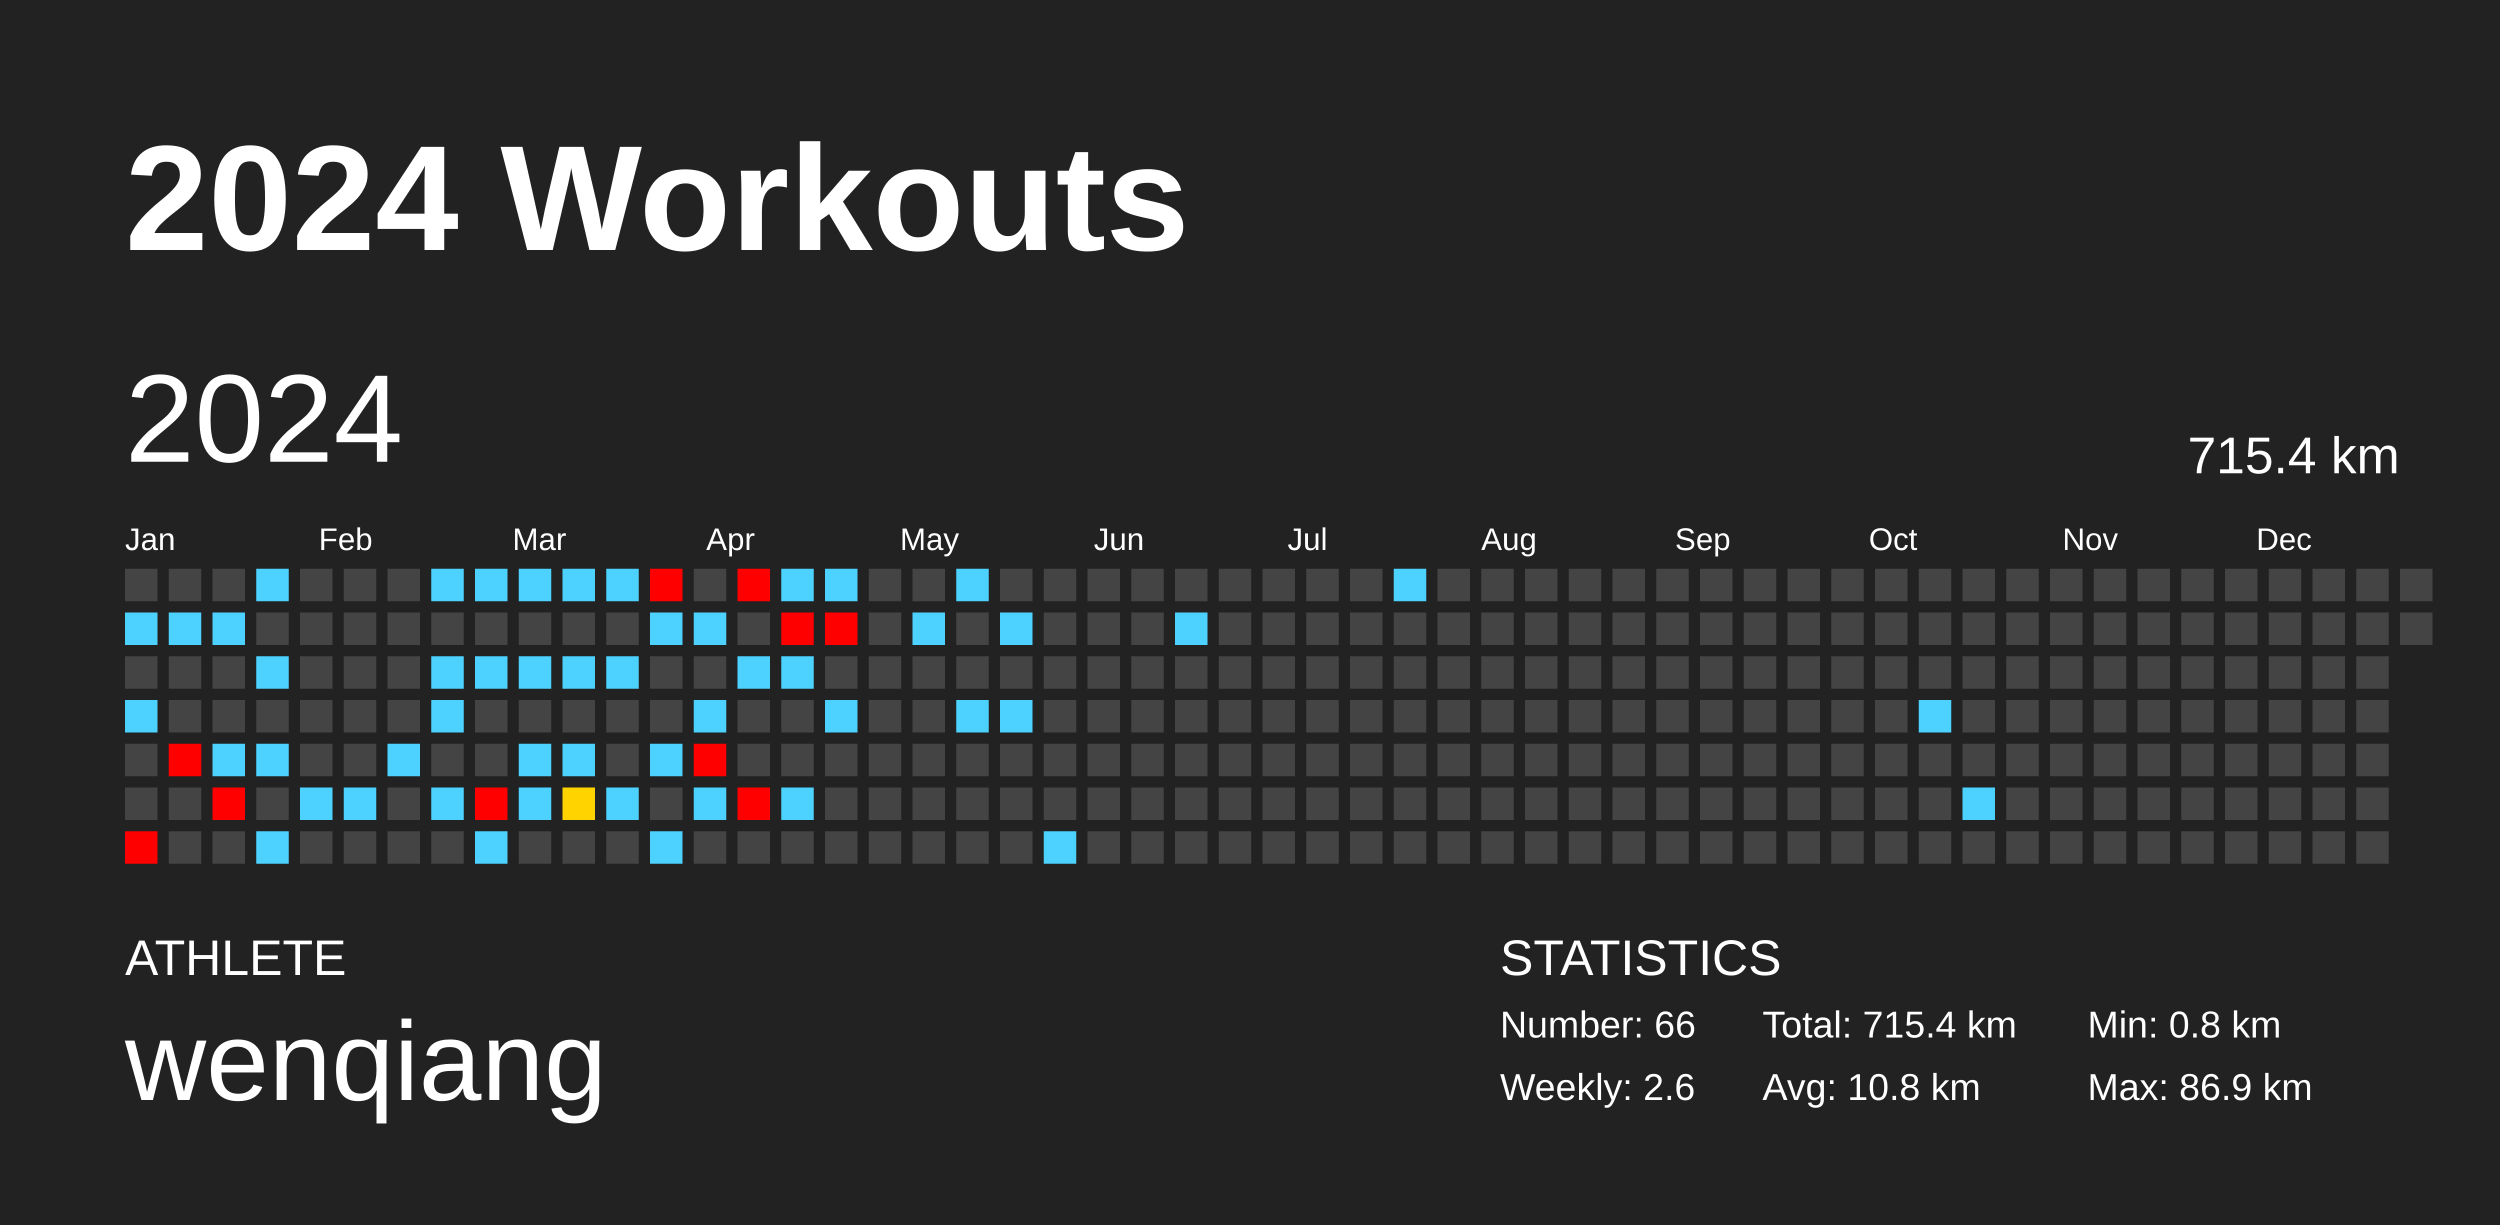
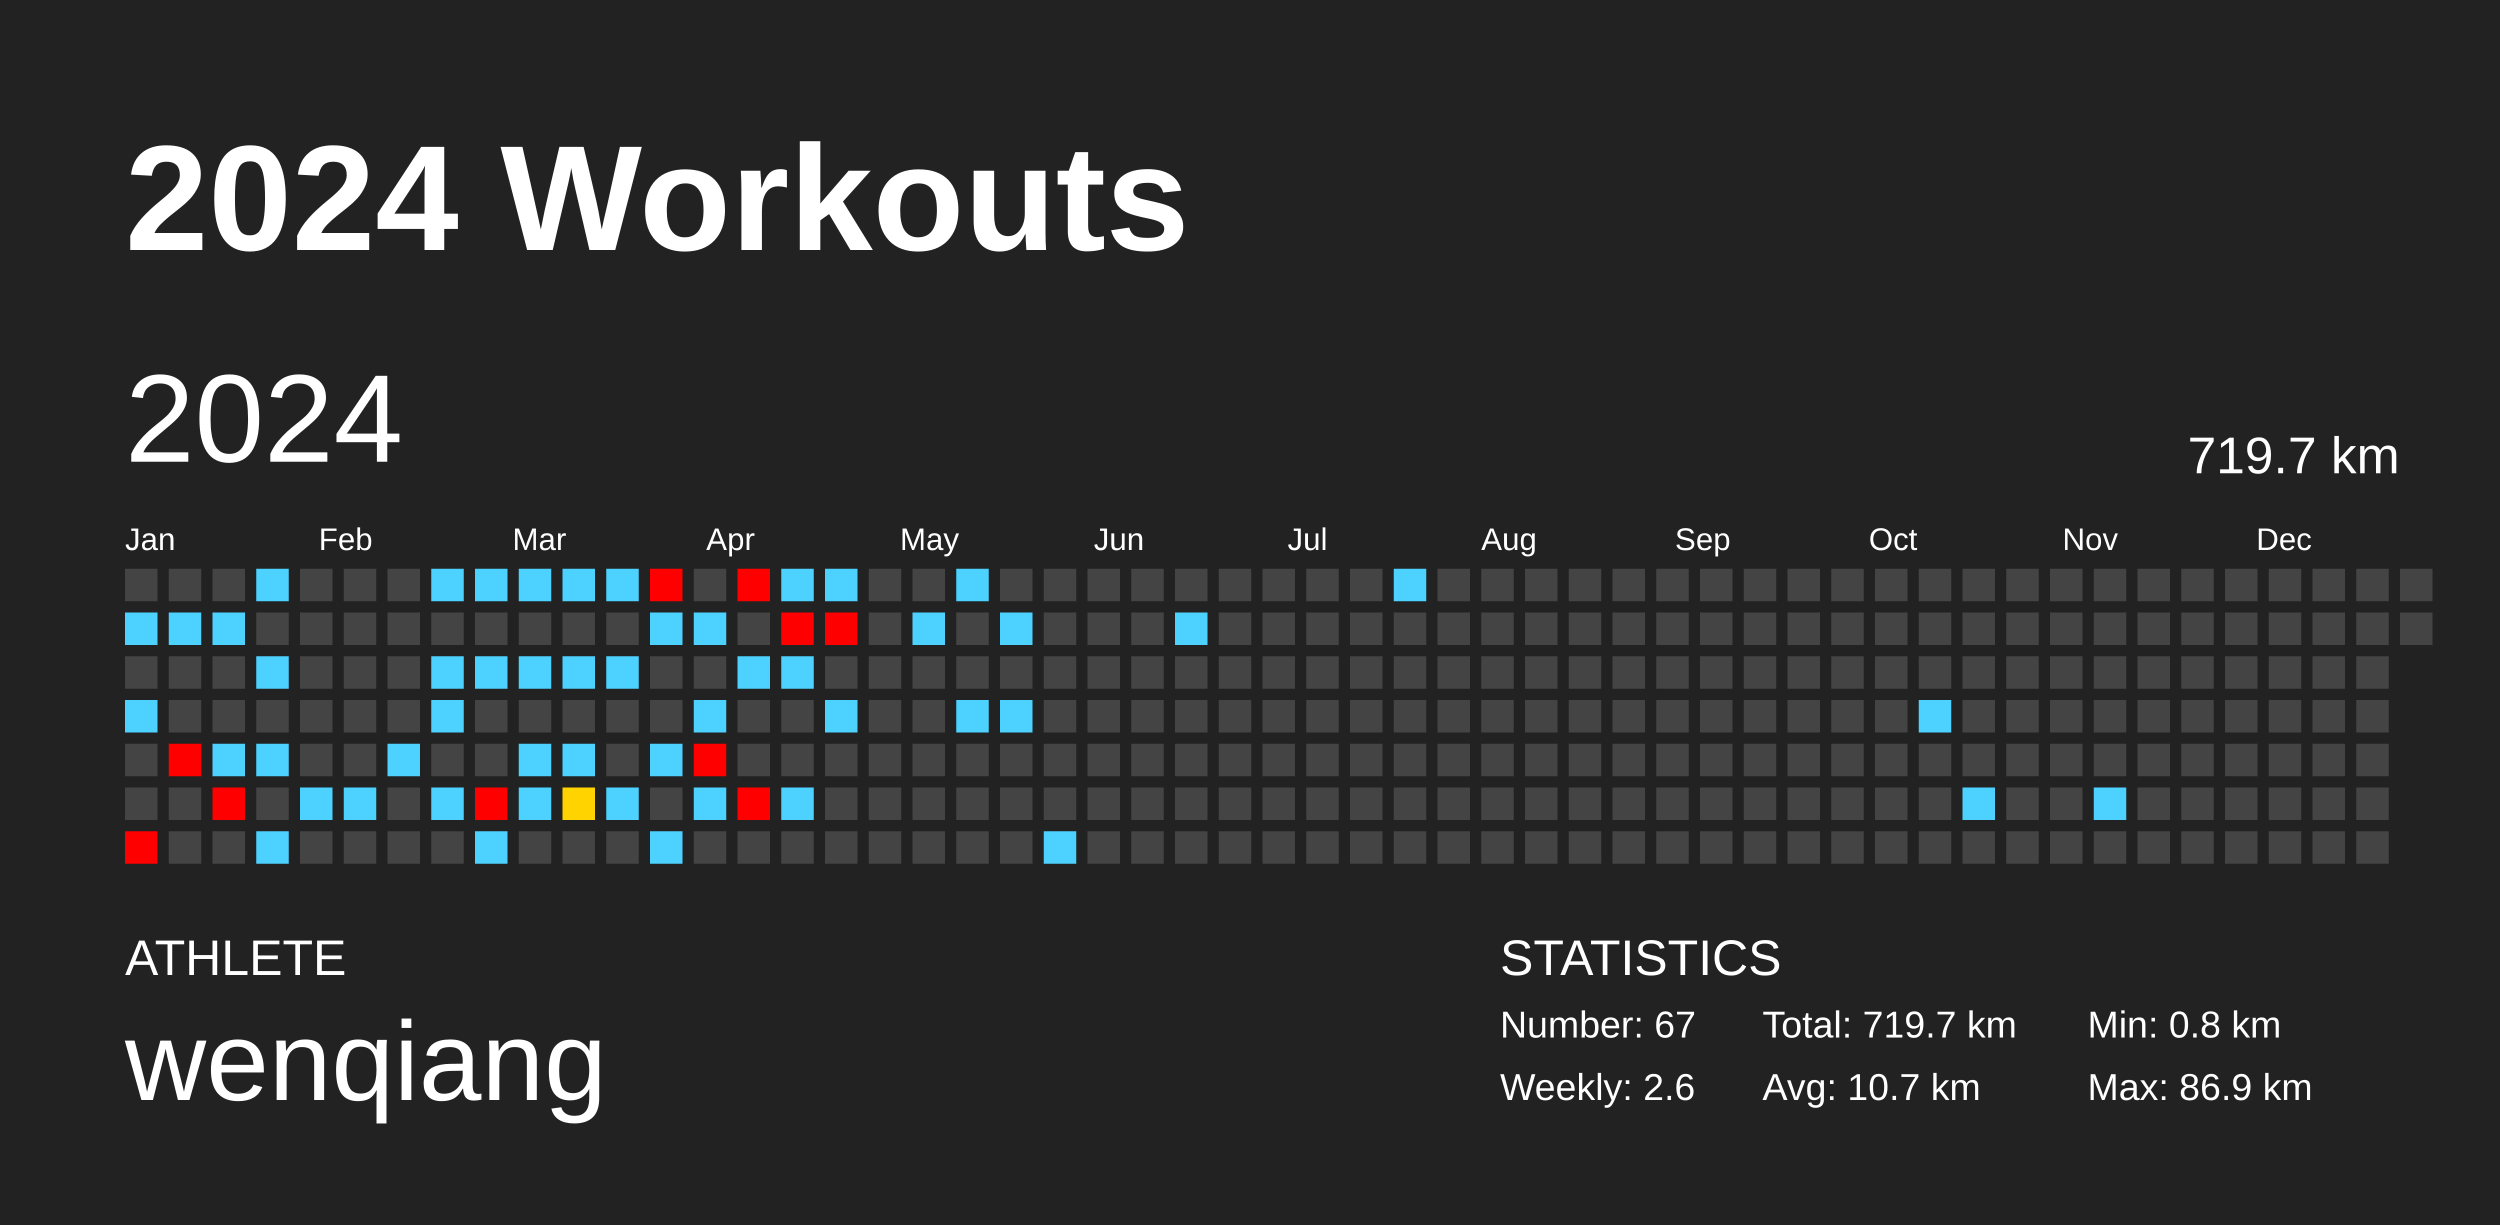
<svg xmlns="http://www.w3.org/2000/svg" baseProfile="full" height="98mm" version="1.1" viewBox="0,0,200,98" width="200mm">
  <defs />
  <rect fill="#222222" height="98" width="200" x="0" y="0" />
  <text fill="#FFFFFF" style="font-size:12px; font-family:Arial; font-weight:bold;" x="10" y="20">2024 Workouts</text>
  <text fill="#FFFFFF" style="font-size:4px; font-family:Arial" x="10" y="78">ATHLETE</text>
  <text fill="#FFFFFF" style="font-size:9px; font-family:Arial" x="10" y="88">wenqiang</text>
  <text fill="#FFFFFF" style="font-size:4px; font-family:Arial" x="120" y="78">STATISTICS</text>
-   <text fill="#FFFFFF" style="font-size:3px; font-family:Arial" x="120" y="83">Number: 66</text>
+   <text fill="#FFFFFF" style="font-size:3px; font-family:Arial" x="120" y="83">Number: 67</text>
  <text fill="#FFFFFF" style="font-size:3px; font-family:Arial" x="120" y="88">Weekly: 2.6</text>
-   <text fill="#FFFFFF" style="font-size:3px; font-family:Arial" x="141" y="83">Total: 715.4 km</text>
-   <text fill="#FFFFFF" style="font-size:3px; font-family:Arial" x="141" y="88">Avg: 10.8 km</text>
+   <text fill="#FFFFFF" style="font-size:3px; font-family:Arial" x="141" y="83">Total: 719.7 km</text>
+   <text fill="#FFFFFF" style="font-size:3px; font-family:Arial" x="141" y="88">Avg: 10.7 km</text>
  <text fill="#FFFFFF" style="font-size:3px; font-family:Arial" x="167" y="83">Min: 0.8 km</text>
  <text fill="#FFFFFF" style="font-size:3px; font-family:Arial" x="167" y="88">Max: 86.9 km</text>
  <text dominant-baseline="hanging" fill="#FFFFFF" style="font-size:10.0px; font-family:Arial;" x="10" y="30">2024</text>
-   <text dominant-baseline="hanging" fill="#FFFFFF" style="font-size:4.125px; font-family:Arial;" x="175" y="35">715.4 km</text>
+   <text dominant-baseline="hanging" fill="#FFFFFF" style="font-size:4.125px; font-family:Arial;" x="175" y="35">719.7 km</text>
  <text fill="#FFFFFF" style="font-size:2.5px; font-family:Arial" x="10.0" y="44">Jan</text>
  <text fill="#FFFFFF" style="font-size:2.5px; font-family:Arial" x="25.5" y="44">Feb</text>
  <text fill="#FFFFFF" style="font-size:2.5px; font-family:Arial" x="41.0" y="44">Mar</text>
  <text fill="#FFFFFF" style="font-size:2.5px; font-family:Arial" x="56.5" y="44">Apr</text>
  <text fill="#FFFFFF" style="font-size:2.5px; font-family:Arial" x="72.0" y="44">May</text>
  <text fill="#FFFFFF" style="font-size:2.5px; font-family:Arial" x="87.5" y="44">Jun</text>
  <text fill="#FFFFFF" style="font-size:2.5px; font-family:Arial" x="103.0" y="44">Jul</text>
  <text fill="#FFFFFF" style="font-size:2.5px; font-family:Arial" x="118.5" y="44">Aug</text>
  <text fill="#FFFFFF" style="font-size:2.5px; font-family:Arial" x="134.0" y="44">Sep</text>
  <text fill="#FFFFFF" style="font-size:2.5px; font-family:Arial" x="149.5" y="44">Oct</text>
  <text fill="#FFFFFF" style="font-size:2.5px; font-family:Arial" x="165.0" y="44">Nov</text>
  <text fill="#FFFFFF" style="font-size:2.5px; font-family:Arial" x="180.5" y="44">Dec</text>
  <rect fill="#444444" height="2.6" width="2.6" x="10.0" y="45.5" />
  <rect fill="#4dd2ff" height="2.6" width="2.6" x="10.0" y="49.0" />
  <rect fill="#444444" height="2.6" width="2.6" x="10.0" y="52.5" />
  <rect fill="#4dd2ff" height="2.6" width="2.6" x="10.0" y="56.0" />
  <rect fill="#444444" height="2.6" width="2.6" x="10.0" y="59.5" />
  <rect fill="#444444" height="2.6" width="2.6" x="10.0" y="63.0" />
  <rect fill="red" height="2.6" width="2.6" x="10.0" y="66.5" />
  <rect fill="#444444" height="2.6" width="2.6" x="13.5" y="45.5" />
  <rect fill="#4dd2ff" height="2.6" width="2.6" x="13.5" y="49.0" />
  <rect fill="#444444" height="2.6" width="2.6" x="13.5" y="52.5" />
  <rect fill="#444444" height="2.6" width="2.6" x="13.5" y="56.0" />
  <rect fill="red" height="2.6" width="2.6" x="13.5" y="59.5" />
  <rect fill="#444444" height="2.6" width="2.6" x="13.5" y="63.0" />
  <rect fill="#444444" height="2.6" width="2.6" x="13.5" y="66.5" />
  <rect fill="#444444" height="2.6" width="2.6" x="17.0" y="45.5" />
  <rect fill="#4dd2ff" height="2.6" width="2.6" x="17.0" y="49.0" />
  <rect fill="#444444" height="2.6" width="2.6" x="17.0" y="52.5" />
  <rect fill="#444444" height="2.6" width="2.6" x="17.0" y="56.0" />
  <rect fill="#4dd2ff" height="2.6" width="2.6" x="17.0" y="59.5" />
  <rect fill="red" height="2.6" width="2.6" x="17.0" y="63.0" />
  <rect fill="#444444" height="2.6" width="2.6" x="17.0" y="66.5" />
  <rect fill="#4dd2ff" height="2.6" width="2.6" x="20.5" y="45.5" />
  <rect fill="#444444" height="2.6" width="2.6" x="20.5" y="49.0" />
  <rect fill="#4dd2ff" height="2.6" width="2.6" x="20.5" y="52.5" />
  <rect fill="#444444" height="2.6" width="2.6" x="20.5" y="56.0" />
  <rect fill="#4dd2ff" height="2.6" width="2.6" x="20.5" y="59.5" />
  <rect fill="#444444" height="2.6" width="2.6" x="20.5" y="63.0" />
  <rect fill="#4dd2ff" height="2.6" width="2.6" x="20.5" y="66.5" />
  <rect fill="#444444" height="2.6" width="2.6" x="24.0" y="45.5" />
  <rect fill="#444444" height="2.6" width="2.6" x="24.0" y="49.0" />
  <rect fill="#444444" height="2.6" width="2.6" x="24.0" y="52.5" />
  <rect fill="#444444" height="2.6" width="2.6" x="24.0" y="56.0" />
  <rect fill="#444444" height="2.6" width="2.6" x="24.0" y="59.5" />
  <rect fill="#4dd2ff" height="2.6" width="2.6" x="24.0" y="63.0" />
  <rect fill="#444444" height="2.6" width="2.6" x="24.0" y="66.5" />
  <rect fill="#444444" height="2.6" width="2.6" x="27.5" y="45.5" />
  <rect fill="#444444" height="2.6" width="2.6" x="27.5" y="49.0" />
  <rect fill="#444444" height="2.6" width="2.6" x="27.5" y="52.5" />
  <rect fill="#444444" height="2.6" width="2.6" x="27.5" y="56.0" />
  <rect fill="#444444" height="2.6" width="2.6" x="27.5" y="59.5" />
  <rect fill="#4dd2ff" height="2.6" width="2.6" x="27.5" y="63.0" />
  <rect fill="#444444" height="2.6" width="2.6" x="27.5" y="66.5" />
  <rect fill="#444444" height="2.6" width="2.6" x="31.0" y="45.5" />
  <rect fill="#444444" height="2.6" width="2.6" x="31.0" y="49.0" />
  <rect fill="#444444" height="2.6" width="2.6" x="31.0" y="52.5" />
  <rect fill="#444444" height="2.6" width="2.6" x="31.0" y="56.0" />
  <rect fill="#4dd2ff" height="2.6" width="2.6" x="31.0" y="59.5" />
  <rect fill="#444444" height="2.6" width="2.6" x="31.0" y="63.0" />
  <rect fill="#444444" height="2.6" width="2.6" x="31.0" y="66.5" />
  <rect fill="#4dd2ff" height="2.6" width="2.6" x="34.5" y="45.5" />
  <rect fill="#444444" height="2.6" width="2.6" x="34.5" y="49.0" />
  <rect fill="#4dd2ff" height="2.6" width="2.6" x="34.5" y="52.5" />
  <rect fill="#4dd2ff" height="2.6" width="2.6" x="34.5" y="56.0" />
  <rect fill="#444444" height="2.6" width="2.6" x="34.5" y="59.5" />
  <rect fill="#4dd2ff" height="2.6" width="2.6" x="34.5" y="63.0" />
  <rect fill="#444444" height="2.6" width="2.6" x="34.5" y="66.5" />
  <rect fill="#4dd2ff" height="2.6" width="2.6" x="38.0" y="45.5" />
  <rect fill="#444444" height="2.6" width="2.6" x="38.0" y="49.0" />
  <rect fill="#4dd2ff" height="2.6" width="2.6" x="38.0" y="52.5" />
  <rect fill="#444444" height="2.6" width="2.6" x="38.0" y="56.0" />
  <rect fill="#444444" height="2.6" width="2.6" x="38.0" y="59.5" />
  <rect fill="red" height="2.6" width="2.6" x="38.0" y="63.0" />
  <rect fill="#4dd2ff" height="2.6" width="2.6" x="38.0" y="66.5" />
  <rect fill="#4dd2ff" height="2.6" width="2.6" x="41.5" y="45.5" />
  <rect fill="#444444" height="2.6" width="2.6" x="41.5" y="49.0" />
  <rect fill="#4dd2ff" height="2.6" width="2.6" x="41.5" y="52.5" />
  <rect fill="#444444" height="2.6" width="2.6" x="41.5" y="56.0" />
  <rect fill="#4dd2ff" height="2.6" width="2.6" x="41.5" y="59.5" />
  <rect fill="#4dd2ff" height="2.6" width="2.6" x="41.5" y="63.0" />
  <rect fill="#444444" height="2.6" width="2.6" x="41.5" y="66.5" />
  <rect fill="#4dd2ff" height="2.6" width="2.6" x="45.0" y="45.5" />
  <rect fill="#444444" height="2.6" width="2.6" x="45.0" y="49.0" />
  <rect fill="#4dd2ff" height="2.6" width="2.6" x="45.0" y="52.5" />
  <rect fill="#444444" height="2.6" width="2.6" x="45.0" y="56.0" />
  <rect fill="#4dd2ff" height="2.6" width="2.6" x="45.0" y="59.5" />
  <rect fill="#ffd300" height="2.6" width="2.6" x="45.0" y="63.0" />
  <rect fill="#444444" height="2.6" width="2.6" x="45.0" y="66.5" />
  <rect fill="#4dd2ff" height="2.6" width="2.6" x="48.5" y="45.5" />
  <rect fill="#444444" height="2.6" width="2.6" x="48.5" y="49.0" />
  <rect fill="#4dd2ff" height="2.6" width="2.6" x="48.5" y="52.5" />
  <rect fill="#444444" height="2.6" width="2.6" x="48.5" y="56.0" />
  <rect fill="#444444" height="2.6" width="2.6" x="48.5" y="59.5" />
  <rect fill="#4dd2ff" height="2.6" width="2.6" x="48.5" y="63.0" />
  <rect fill="#444444" height="2.6" width="2.6" x="48.5" y="66.5" />
  <rect fill="red" height="2.6" width="2.6" x="52.0" y="45.5" />
  <rect fill="#4dd2ff" height="2.6" width="2.6" x="52.0" y="49.0" />
  <rect fill="#444444" height="2.6" width="2.6" x="52.0" y="52.5" />
  <rect fill="#444444" height="2.6" width="2.6" x="52.0" y="56.0" />
  <rect fill="#4dd2ff" height="2.6" width="2.6" x="52.0" y="59.5" />
  <rect fill="#444444" height="2.6" width="2.6" x="52.0" y="63.0" />
  <rect fill="#4dd2ff" height="2.6" width="2.6" x="52.0" y="66.5" />
  <rect fill="#444444" height="2.6" width="2.6" x="55.5" y="45.5" />
  <rect fill="#4dd2ff" height="2.6" width="2.6" x="55.5" y="49.0" />
  <rect fill="#444444" height="2.6" width="2.6" x="55.5" y="52.5" />
  <rect fill="#4dd2ff" height="2.6" width="2.6" x="55.5" y="56.0" />
  <rect fill="red" height="2.6" width="2.6" x="55.5" y="59.5" />
  <rect fill="#4dd2ff" height="2.6" width="2.6" x="55.5" y="63.0" />
  <rect fill="#444444" height="2.6" width="2.6" x="55.5" y="66.5" />
  <rect fill="red" height="2.6" width="2.6" x="59.0" y="45.5" />
  <rect fill="#444444" height="2.6" width="2.6" x="59.0" y="49.0" />
  <rect fill="#4dd2ff" height="2.6" width="2.6" x="59.0" y="52.5" />
  <rect fill="#444444" height="2.6" width="2.6" x="59.0" y="56.0" />
  <rect fill="#444444" height="2.6" width="2.6" x="59.0" y="59.5" />
  <rect fill="red" height="2.6" width="2.6" x="59.0" y="63.0" />
  <rect fill="#444444" height="2.6" width="2.6" x="59.0" y="66.5" />
  <rect fill="#4dd2ff" height="2.6" width="2.6" x="62.5" y="45.5" />
  <rect fill="red" height="2.6" width="2.6" x="62.5" y="49.0" />
  <rect fill="#4dd2ff" height="2.6" width="2.6" x="62.5" y="52.5" />
  <rect fill="#444444" height="2.6" width="2.6" x="62.5" y="56.0" />
  <rect fill="#444444" height="2.6" width="2.6" x="62.5" y="59.5" />
  <rect fill="#4dd2ff" height="2.6" width="2.6" x="62.5" y="63.0" />
  <rect fill="#444444" height="2.6" width="2.6" x="62.5" y="66.5" />
  <rect fill="#4dd2ff" height="2.6" width="2.6" x="66.0" y="45.5" />
  <rect fill="red" height="2.6" width="2.6" x="66.0" y="49.0" />
  <rect fill="#444444" height="2.6" width="2.6" x="66.0" y="52.5" />
  <rect fill="#4dd2ff" height="2.6" width="2.6" x="66.0" y="56.0" />
  <rect fill="#444444" height="2.6" width="2.6" x="66.0" y="59.5" />
  <rect fill="#444444" height="2.6" width="2.6" x="66.0" y="63.0" />
  <rect fill="#444444" height="2.6" width="2.6" x="66.0" y="66.5" />
  <rect fill="#444444" height="2.6" width="2.6" x="69.5" y="45.5" />
  <rect fill="#444444" height="2.6" width="2.6" x="69.5" y="49.0" />
  <rect fill="#444444" height="2.6" width="2.6" x="69.5" y="52.5" />
  <rect fill="#444444" height="2.6" width="2.6" x="69.5" y="56.0" />
  <rect fill="#444444" height="2.6" width="2.6" x="69.5" y="59.5" />
  <rect fill="#444444" height="2.6" width="2.6" x="69.5" y="63.0" />
  <rect fill="#444444" height="2.6" width="2.6" x="69.5" y="66.5" />
  <rect fill="#444444" height="2.6" width="2.6" x="73.0" y="45.5" />
  <rect fill="#4dd2ff" height="2.6" width="2.6" x="73.0" y="49.0" />
  <rect fill="#444444" height="2.6" width="2.6" x="73.0" y="52.5" />
  <rect fill="#444444" height="2.6" width="2.6" x="73.0" y="56.0" />
  <rect fill="#444444" height="2.6" width="2.6" x="73.0" y="59.5" />
  <rect fill="#444444" height="2.6" width="2.6" x="73.0" y="63.0" />
  <rect fill="#444444" height="2.6" width="2.6" x="73.0" y="66.5" />
  <rect fill="#4dd2ff" height="2.6" width="2.6" x="76.5" y="45.5" />
  <rect fill="#444444" height="2.6" width="2.6" x="76.5" y="49.0" />
  <rect fill="#444444" height="2.6" width="2.6" x="76.5" y="52.5" />
  <rect fill="#4dd2ff" height="2.6" width="2.6" x="76.5" y="56.0" />
  <rect fill="#444444" height="2.6" width="2.6" x="76.5" y="59.5" />
  <rect fill="#444444" height="2.6" width="2.6" x="76.5" y="63.0" />
  <rect fill="#444444" height="2.6" width="2.6" x="76.5" y="66.5" />
  <rect fill="#444444" height="2.6" width="2.6" x="80.0" y="45.5" />
  <rect fill="#4dd2ff" height="2.6" width="2.6" x="80.0" y="49.0" />
  <rect fill="#444444" height="2.6" width="2.6" x="80.0" y="52.5" />
  <rect fill="#4dd2ff" height="2.6" width="2.6" x="80.0" y="56.0" />
  <rect fill="#444444" height="2.6" width="2.6" x="80.0" y="59.5" />
  <rect fill="#444444" height="2.6" width="2.6" x="80.0" y="63.0" />
  <rect fill="#444444" height="2.6" width="2.6" x="80.0" y="66.5" />
  <rect fill="#444444" height="2.6" width="2.6" x="83.5" y="45.5" />
  <rect fill="#444444" height="2.6" width="2.6" x="83.5" y="49.0" />
  <rect fill="#444444" height="2.6" width="2.6" x="83.5" y="52.5" />
  <rect fill="#444444" height="2.6" width="2.6" x="83.5" y="56.0" />
  <rect fill="#444444" height="2.6" width="2.6" x="83.5" y="59.5" />
  <rect fill="#444444" height="2.6" width="2.6" x="83.5" y="63.0" />
  <rect fill="#4dd2ff" height="2.6" width="2.6" x="83.5" y="66.5" />
  <rect fill="#444444" height="2.6" width="2.6" x="87.0" y="45.5" />
  <rect fill="#444444" height="2.6" width="2.6" x="87.0" y="49.0" />
  <rect fill="#444444" height="2.6" width="2.6" x="87.0" y="52.5" />
  <rect fill="#444444" height="2.6" width="2.6" x="87.0" y="56.0" />
  <rect fill="#444444" height="2.6" width="2.6" x="87.0" y="59.5" />
  <rect fill="#444444" height="2.6" width="2.6" x="87.0" y="63.0" />
  <rect fill="#444444" height="2.6" width="2.6" x="87.0" y="66.5" />
  <rect fill="#444444" height="2.6" width="2.6" x="90.5" y="45.5" />
  <rect fill="#444444" height="2.6" width="2.6" x="90.5" y="49.0" />
  <rect fill="#444444" height="2.6" width="2.6" x="90.5" y="52.5" />
  <rect fill="#444444" height="2.6" width="2.6" x="90.5" y="56.0" />
  <rect fill="#444444" height="2.6" width="2.6" x="90.5" y="59.5" />
  <rect fill="#444444" height="2.6" width="2.6" x="90.5" y="63.0" />
  <rect fill="#444444" height="2.6" width="2.6" x="90.5" y="66.5" />
  <rect fill="#444444" height="2.6" width="2.6" x="94.0" y="45.5" />
  <rect fill="#4dd2ff" height="2.6" width="2.6" x="94.0" y="49.0" />
  <rect fill="#444444" height="2.6" width="2.6" x="94.0" y="52.5" />
  <rect fill="#444444" height="2.6" width="2.6" x="94.0" y="56.0" />
  <rect fill="#444444" height="2.6" width="2.6" x="94.0" y="59.5" />
  <rect fill="#444444" height="2.6" width="2.6" x="94.0" y="63.0" />
  <rect fill="#444444" height="2.6" width="2.6" x="94.0" y="66.5" />
  <rect fill="#444444" height="2.6" width="2.6" x="97.5" y="45.5" />
  <rect fill="#444444" height="2.6" width="2.6" x="97.5" y="49.0" />
  <rect fill="#444444" height="2.6" width="2.6" x="97.5" y="52.5" />
  <rect fill="#444444" height="2.6" width="2.6" x="97.5" y="56.0" />
  <rect fill="#444444" height="2.6" width="2.6" x="97.5" y="59.5" />
  <rect fill="#444444" height="2.6" width="2.6" x="97.5" y="63.0" />
  <rect fill="#444444" height="2.6" width="2.6" x="97.5" y="66.5" />
  <rect fill="#444444" height="2.6" width="2.6" x="101.0" y="45.5" />
  <rect fill="#444444" height="2.6" width="2.6" x="101.0" y="49.0" />
  <rect fill="#444444" height="2.6" width="2.6" x="101.0" y="52.5" />
  <rect fill="#444444" height="2.6" width="2.6" x="101.0" y="56.0" />
  <rect fill="#444444" height="2.6" width="2.6" x="101.0" y="59.5" />
  <rect fill="#444444" height="2.6" width="2.6" x="101.0" y="63.0" />
  <rect fill="#444444" height="2.6" width="2.6" x="101.0" y="66.5" />
  <rect fill="#444444" height="2.6" width="2.6" x="104.5" y="45.5" />
  <rect fill="#444444" height="2.6" width="2.6" x="104.5" y="49.0" />
  <rect fill="#444444" height="2.6" width="2.6" x="104.5" y="52.5" />
  <rect fill="#444444" height="2.6" width="2.6" x="104.5" y="56.0" />
  <rect fill="#444444" height="2.6" width="2.6" x="104.5" y="59.5" />
  <rect fill="#444444" height="2.6" width="2.6" x="104.5" y="63.0" />
  <rect fill="#444444" height="2.6" width="2.6" x="104.5" y="66.5" />
  <rect fill="#444444" height="2.6" width="2.6" x="108.0" y="45.5" />
  <rect fill="#444444" height="2.6" width="2.6" x="108.0" y="49.0" />
  <rect fill="#444444" height="2.6" width="2.6" x="108.0" y="52.5" />
  <rect fill="#444444" height="2.6" width="2.6" x="108.0" y="56.0" />
  <rect fill="#444444" height="2.6" width="2.6" x="108.0" y="59.5" />
  <rect fill="#444444" height="2.6" width="2.6" x="108.0" y="63.0" />
  <rect fill="#444444" height="2.6" width="2.6" x="108.0" y="66.5" />
  <rect fill="#4dd2ff" height="2.6" width="2.6" x="111.5" y="45.5" />
  <rect fill="#444444" height="2.6" width="2.6" x="111.5" y="49.0" />
  <rect fill="#444444" height="2.6" width="2.6" x="111.5" y="52.5" />
  <rect fill="#444444" height="2.6" width="2.6" x="111.5" y="56.0" />
  <rect fill="#444444" height="2.6" width="2.6" x="111.5" y="59.5" />
  <rect fill="#444444" height="2.6" width="2.6" x="111.5" y="63.0" />
  <rect fill="#444444" height="2.6" width="2.6" x="111.5" y="66.5" />
  <rect fill="#444444" height="2.6" width="2.6" x="115.0" y="45.5" />
  <rect fill="#444444" height="2.6" width="2.6" x="115.0" y="49.0" />
  <rect fill="#444444" height="2.6" width="2.6" x="115.0" y="52.5" />
  <rect fill="#444444" height="2.6" width="2.6" x="115.0" y="56.0" />
  <rect fill="#444444" height="2.6" width="2.6" x="115.0" y="59.5" />
  <rect fill="#444444" height="2.6" width="2.6" x="115.0" y="63.0" />
  <rect fill="#444444" height="2.6" width="2.6" x="115.0" y="66.5" />
  <rect fill="#444444" height="2.6" width="2.6" x="118.5" y="45.5" />
  <rect fill="#444444" height="2.6" width="2.6" x="118.5" y="49.0" />
  <rect fill="#444444" height="2.6" width="2.6" x="118.5" y="52.5" />
  <rect fill="#444444" height="2.6" width="2.6" x="118.5" y="56.0" />
  <rect fill="#444444" height="2.6" width="2.6" x="118.5" y="59.5" />
  <rect fill="#444444" height="2.6" width="2.6" x="118.5" y="63.0" />
  <rect fill="#444444" height="2.6" width="2.6" x="118.5" y="66.5" />
  <rect fill="#444444" height="2.6" width="2.6" x="122.0" y="45.5" />
  <rect fill="#444444" height="2.6" width="2.6" x="122.0" y="49.0" />
  <rect fill="#444444" height="2.6" width="2.6" x="122.0" y="52.5" />
  <rect fill="#444444" height="2.6" width="2.6" x="122.0" y="56.0" />
  <rect fill="#444444" height="2.6" width="2.6" x="122.0" y="59.5" />
  <rect fill="#444444" height="2.6" width="2.6" x="122.0" y="63.0" />
  <rect fill="#444444" height="2.6" width="2.6" x="122.0" y="66.5" />
  <rect fill="#444444" height="2.6" width="2.6" x="125.5" y="45.5" />
  <rect fill="#444444" height="2.6" width="2.6" x="125.5" y="49.0" />
  <rect fill="#444444" height="2.6" width="2.6" x="125.5" y="52.5" />
  <rect fill="#444444" height="2.6" width="2.6" x="125.5" y="56.0" />
  <rect fill="#444444" height="2.6" width="2.6" x="125.5" y="59.5" />
  <rect fill="#444444" height="2.6" width="2.6" x="125.5" y="63.0" />
  <rect fill="#444444" height="2.6" width="2.6" x="125.5" y="66.5" />
  <rect fill="#444444" height="2.6" width="2.6" x="129.0" y="45.5" />
  <rect fill="#444444" height="2.6" width="2.6" x="129.0" y="49.0" />
  <rect fill="#444444" height="2.6" width="2.6" x="129.0" y="52.5" />
  <rect fill="#444444" height="2.6" width="2.6" x="129.0" y="56.0" />
  <rect fill="#444444" height="2.6" width="2.6" x="129.0" y="59.5" />
  <rect fill="#444444" height="2.6" width="2.6" x="129.0" y="63.0" />
  <rect fill="#444444" height="2.6" width="2.6" x="129.0" y="66.5" />
  <rect fill="#444444" height="2.6" width="2.6" x="132.5" y="45.5" />
  <rect fill="#444444" height="2.6" width="2.6" x="132.5" y="49.0" />
  <rect fill="#444444" height="2.6" width="2.6" x="132.5" y="52.5" />
  <rect fill="#444444" height="2.6" width="2.6" x="132.5" y="56.0" />
  <rect fill="#444444" height="2.6" width="2.6" x="132.5" y="59.5" />
  <rect fill="#444444" height="2.6" width="2.6" x="132.5" y="63.0" />
  <rect fill="#444444" height="2.6" width="2.6" x="132.5" y="66.5" />
  <rect fill="#444444" height="2.6" width="2.6" x="136.0" y="45.5" />
  <rect fill="#444444" height="2.6" width="2.6" x="136.0" y="49.0" />
  <rect fill="#444444" height="2.6" width="2.6" x="136.0" y="52.5" />
  <rect fill="#444444" height="2.6" width="2.6" x="136.0" y="56.0" />
  <rect fill="#444444" height="2.6" width="2.6" x="136.0" y="59.5" />
  <rect fill="#444444" height="2.6" width="2.6" x="136.0" y="63.0" />
  <rect fill="#444444" height="2.6" width="2.6" x="136.0" y="66.5" />
  <rect fill="#444444" height="2.6" width="2.6" x="139.5" y="45.5" />
  <rect fill="#444444" height="2.6" width="2.6" x="139.5" y="49.0" />
  <rect fill="#444444" height="2.6" width="2.6" x="139.5" y="52.5" />
  <rect fill="#444444" height="2.6" width="2.6" x="139.5" y="56.0" />
  <rect fill="#444444" height="2.6" width="2.6" x="139.5" y="59.5" />
  <rect fill="#444444" height="2.6" width="2.6" x="139.5" y="63.0" />
  <rect fill="#444444" height="2.6" width="2.6" x="139.5" y="66.5" />
  <rect fill="#444444" height="2.6" width="2.6" x="143.0" y="45.5" />
  <rect fill="#444444" height="2.6" width="2.6" x="143.0" y="49.0" />
  <rect fill="#444444" height="2.6" width="2.6" x="143.0" y="52.5" />
  <rect fill="#444444" height="2.6" width="2.6" x="143.0" y="56.0" />
  <rect fill="#444444" height="2.6" width="2.6" x="143.0" y="59.5" />
  <rect fill="#444444" height="2.6" width="2.6" x="143.0" y="63.0" />
  <rect fill="#444444" height="2.6" width="2.6" x="143.0" y="66.5" />
  <rect fill="#444444" height="2.6" width="2.6" x="146.5" y="45.5" />
  <rect fill="#444444" height="2.6" width="2.6" x="146.5" y="49.0" />
  <rect fill="#444444" height="2.6" width="2.6" x="146.5" y="52.5" />
  <rect fill="#444444" height="2.6" width="2.6" x="146.5" y="56.0" />
  <rect fill="#444444" height="2.6" width="2.6" x="146.5" y="59.5" />
  <rect fill="#444444" height="2.6" width="2.6" x="146.5" y="63.0" />
  <rect fill="#444444" height="2.6" width="2.6" x="146.5" y="66.5" />
  <rect fill="#444444" height="2.6" width="2.6" x="150.0" y="45.5" />
  <rect fill="#444444" height="2.6" width="2.6" x="150.0" y="49.0" />
  <rect fill="#444444" height="2.6" width="2.6" x="150.0" y="52.5" />
  <rect fill="#444444" height="2.6" width="2.6" x="150.0" y="56.0" />
  <rect fill="#444444" height="2.6" width="2.6" x="150.0" y="59.5" />
  <rect fill="#444444" height="2.6" width="2.6" x="150.0" y="63.0" />
  <rect fill="#444444" height="2.6" width="2.6" x="150.0" y="66.5" />
  <rect fill="#444444" height="2.6" width="2.6" x="153.5" y="45.5" />
  <rect fill="#444444" height="2.6" width="2.6" x="153.5" y="49.0" />
  <rect fill="#444444" height="2.6" width="2.6" x="153.5" y="52.5" />
  <rect fill="#4dd2ff" height="2.6" width="2.6" x="153.5" y="56.0" />
  <rect fill="#444444" height="2.6" width="2.6" x="153.5" y="59.5" />
  <rect fill="#444444" height="2.6" width="2.6" x="153.5" y="63.0" />
  <rect fill="#444444" height="2.6" width="2.6" x="153.5" y="66.5" />
  <rect fill="#444444" height="2.6" width="2.6" x="157.0" y="45.5" />
  <rect fill="#444444" height="2.6" width="2.6" x="157.0" y="49.0" />
  <rect fill="#444444" height="2.6" width="2.6" x="157.0" y="52.5" />
  <rect fill="#444444" height="2.6" width="2.6" x="157.0" y="56.0" />
  <rect fill="#444444" height="2.6" width="2.6" x="157.0" y="59.5" />
  <rect fill="#4dd2ff" height="2.6" width="2.6" x="157.0" y="63.0" />
  <rect fill="#444444" height="2.6" width="2.6" x="157.0" y="66.5" />
  <rect fill="#444444" height="2.6" width="2.6" x="160.5" y="45.5" />
  <rect fill="#444444" height="2.6" width="2.6" x="160.5" y="49.0" />
  <rect fill="#444444" height="2.6" width="2.6" x="160.5" y="52.5" />
  <rect fill="#444444" height="2.6" width="2.6" x="160.5" y="56.0" />
  <rect fill="#444444" height="2.6" width="2.6" x="160.5" y="59.5" />
  <rect fill="#444444" height="2.6" width="2.6" x="160.5" y="63.0" />
  <rect fill="#444444" height="2.6" width="2.6" x="160.5" y="66.5" />
  <rect fill="#444444" height="2.6" width="2.6" x="164.0" y="45.5" />
  <rect fill="#444444" height="2.6" width="2.6" x="164.0" y="49.0" />
  <rect fill="#444444" height="2.6" width="2.6" x="164.0" y="52.5" />
  <rect fill="#444444" height="2.6" width="2.6" x="164.0" y="56.0" />
  <rect fill="#444444" height="2.6" width="2.6" x="164.0" y="59.5" />
  <rect fill="#444444" height="2.6" width="2.6" x="164.0" y="63.0" />
  <rect fill="#444444" height="2.6" width="2.6" x="164.0" y="66.5" />
  <rect fill="#444444" height="2.6" width="2.6" x="167.5" y="45.5" />
  <rect fill="#444444" height="2.6" width="2.6" x="167.5" y="49.0" />
  <rect fill="#444444" height="2.6" width="2.6" x="167.5" y="52.5" />
  <rect fill="#444444" height="2.6" width="2.6" x="167.5" y="56.0" />
  <rect fill="#444444" height="2.6" width="2.6" x="167.5" y="59.5" />
-   <rect fill="#444444" height="2.6" width="2.6" x="167.5" y="63.0" />
+   <rect fill="#4dd2ff" height="2.6" width="2.6" x="167.5" y="63.0" />
  <rect fill="#444444" height="2.6" width="2.6" x="167.5" y="66.5" />
  <rect fill="#444444" height="2.6" width="2.6" x="171.0" y="45.5" />
  <rect fill="#444444" height="2.6" width="2.6" x="171.0" y="49.0" />
  <rect fill="#444444" height="2.6" width="2.6" x="171.0" y="52.5" />
  <rect fill="#444444" height="2.6" width="2.6" x="171.0" y="56.0" />
  <rect fill="#444444" height="2.6" width="2.6" x="171.0" y="59.5" />
  <rect fill="#444444" height="2.6" width="2.6" x="171.0" y="63.0" />
  <rect fill="#444444" height="2.6" width="2.6" x="171.0" y="66.5" />
  <rect fill="#444444" height="2.6" width="2.6" x="174.5" y="45.5" />
  <rect fill="#444444" height="2.6" width="2.6" x="174.5" y="49.0" />
  <rect fill="#444444" height="2.6" width="2.6" x="174.5" y="52.5" />
  <rect fill="#444444" height="2.6" width="2.6" x="174.5" y="56.0" />
  <rect fill="#444444" height="2.6" width="2.6" x="174.5" y="59.5" />
  <rect fill="#444444" height="2.6" width="2.6" x="174.5" y="63.0" />
  <rect fill="#444444" height="2.6" width="2.6" x="174.5" y="66.5" />
  <rect fill="#444444" height="2.6" width="2.6" x="178.0" y="45.5" />
  <rect fill="#444444" height="2.6" width="2.6" x="178.0" y="49.0" />
  <rect fill="#444444" height="2.6" width="2.6" x="178.0" y="52.5" />
  <rect fill="#444444" height="2.6" width="2.6" x="178.0" y="56.0" />
  <rect fill="#444444" height="2.6" width="2.6" x="178.0" y="59.5" />
  <rect fill="#444444" height="2.6" width="2.6" x="178.0" y="63.0" />
  <rect fill="#444444" height="2.6" width="2.6" x="178.0" y="66.5" />
  <rect fill="#444444" height="2.6" width="2.6" x="181.5" y="45.5" />
  <rect fill="#444444" height="2.6" width="2.6" x="181.5" y="49.0" />
  <rect fill="#444444" height="2.6" width="2.6" x="181.5" y="52.5" />
  <rect fill="#444444" height="2.6" width="2.6" x="181.5" y="56.0" />
  <rect fill="#444444" height="2.6" width="2.6" x="181.5" y="59.5" />
  <rect fill="#444444" height="2.6" width="2.6" x="181.5" y="63.0" />
  <rect fill="#444444" height="2.6" width="2.6" x="181.5" y="66.5" />
  <rect fill="#444444" height="2.6" width="2.6" x="185.0" y="45.5" />
  <rect fill="#444444" height="2.6" width="2.6" x="185.0" y="49.0" />
  <rect fill="#444444" height="2.6" width="2.6" x="185.0" y="52.5" />
  <rect fill="#444444" height="2.6" width="2.6" x="185.0" y="56.0" />
  <rect fill="#444444" height="2.6" width="2.6" x="185.0" y="59.5" />
  <rect fill="#444444" height="2.6" width="2.6" x="185.0" y="63.0" />
  <rect fill="#444444" height="2.6" width="2.6" x="185.0" y="66.5" />
  <rect fill="#444444" height="2.6" width="2.6" x="188.5" y="45.5" />
  <rect fill="#444444" height="2.6" width="2.6" x="188.5" y="49.0" />
  <rect fill="#444444" height="2.6" width="2.6" x="188.5" y="52.5" />
  <rect fill="#444444" height="2.6" width="2.6" x="188.5" y="56.0" />
  <rect fill="#444444" height="2.6" width="2.6" x="188.5" y="59.5" />
  <rect fill="#444444" height="2.6" width="2.6" x="188.5" y="63.0" />
  <rect fill="#444444" height="2.6" width="2.6" x="188.5" y="66.5" />
  <rect fill="#444444" height="2.6" width="2.6" x="192.0" y="45.5" />
  <rect fill="#444444" height="2.6" width="2.6" x="192.0" y="49.0" />
</svg>
